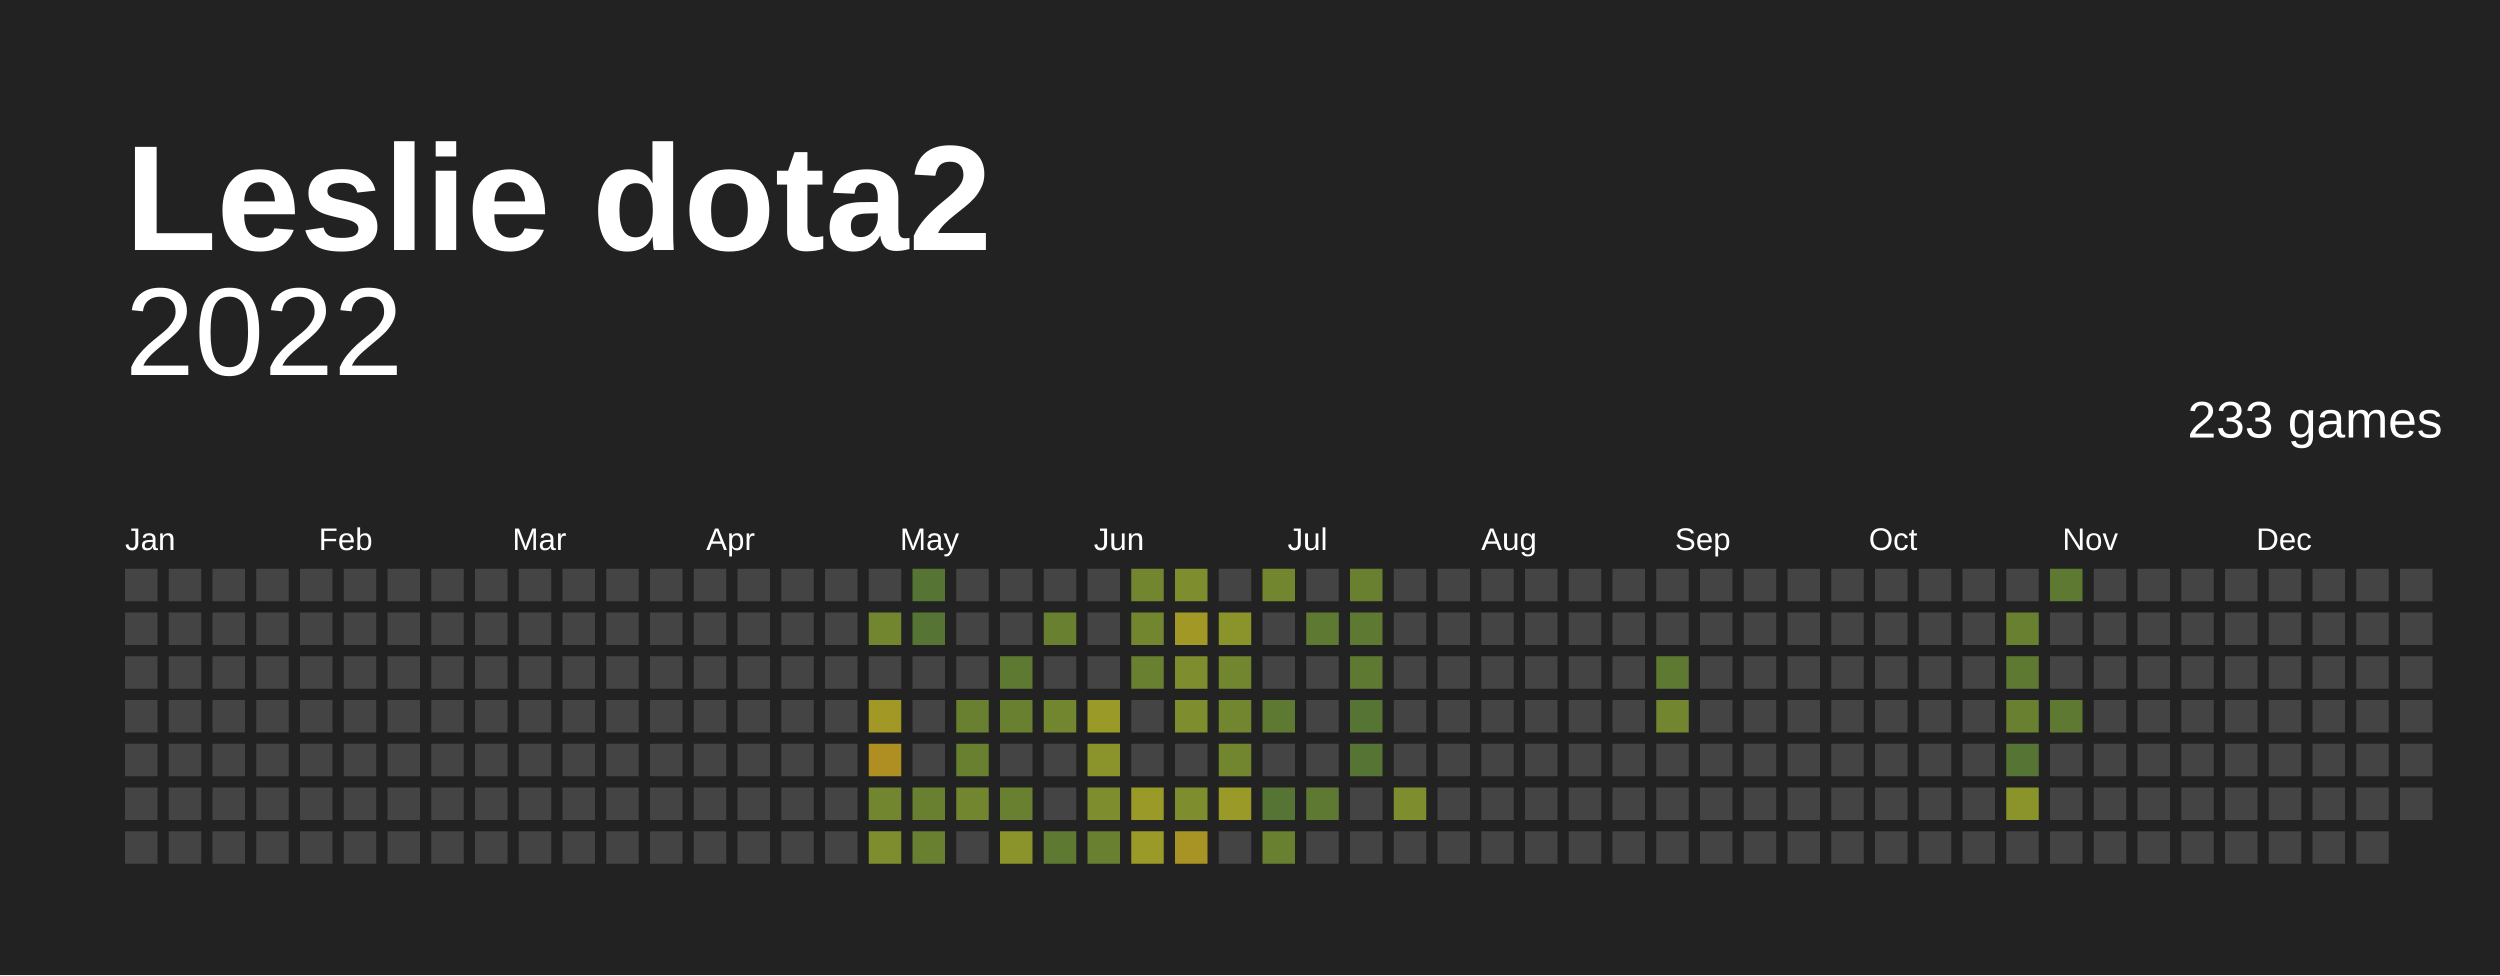
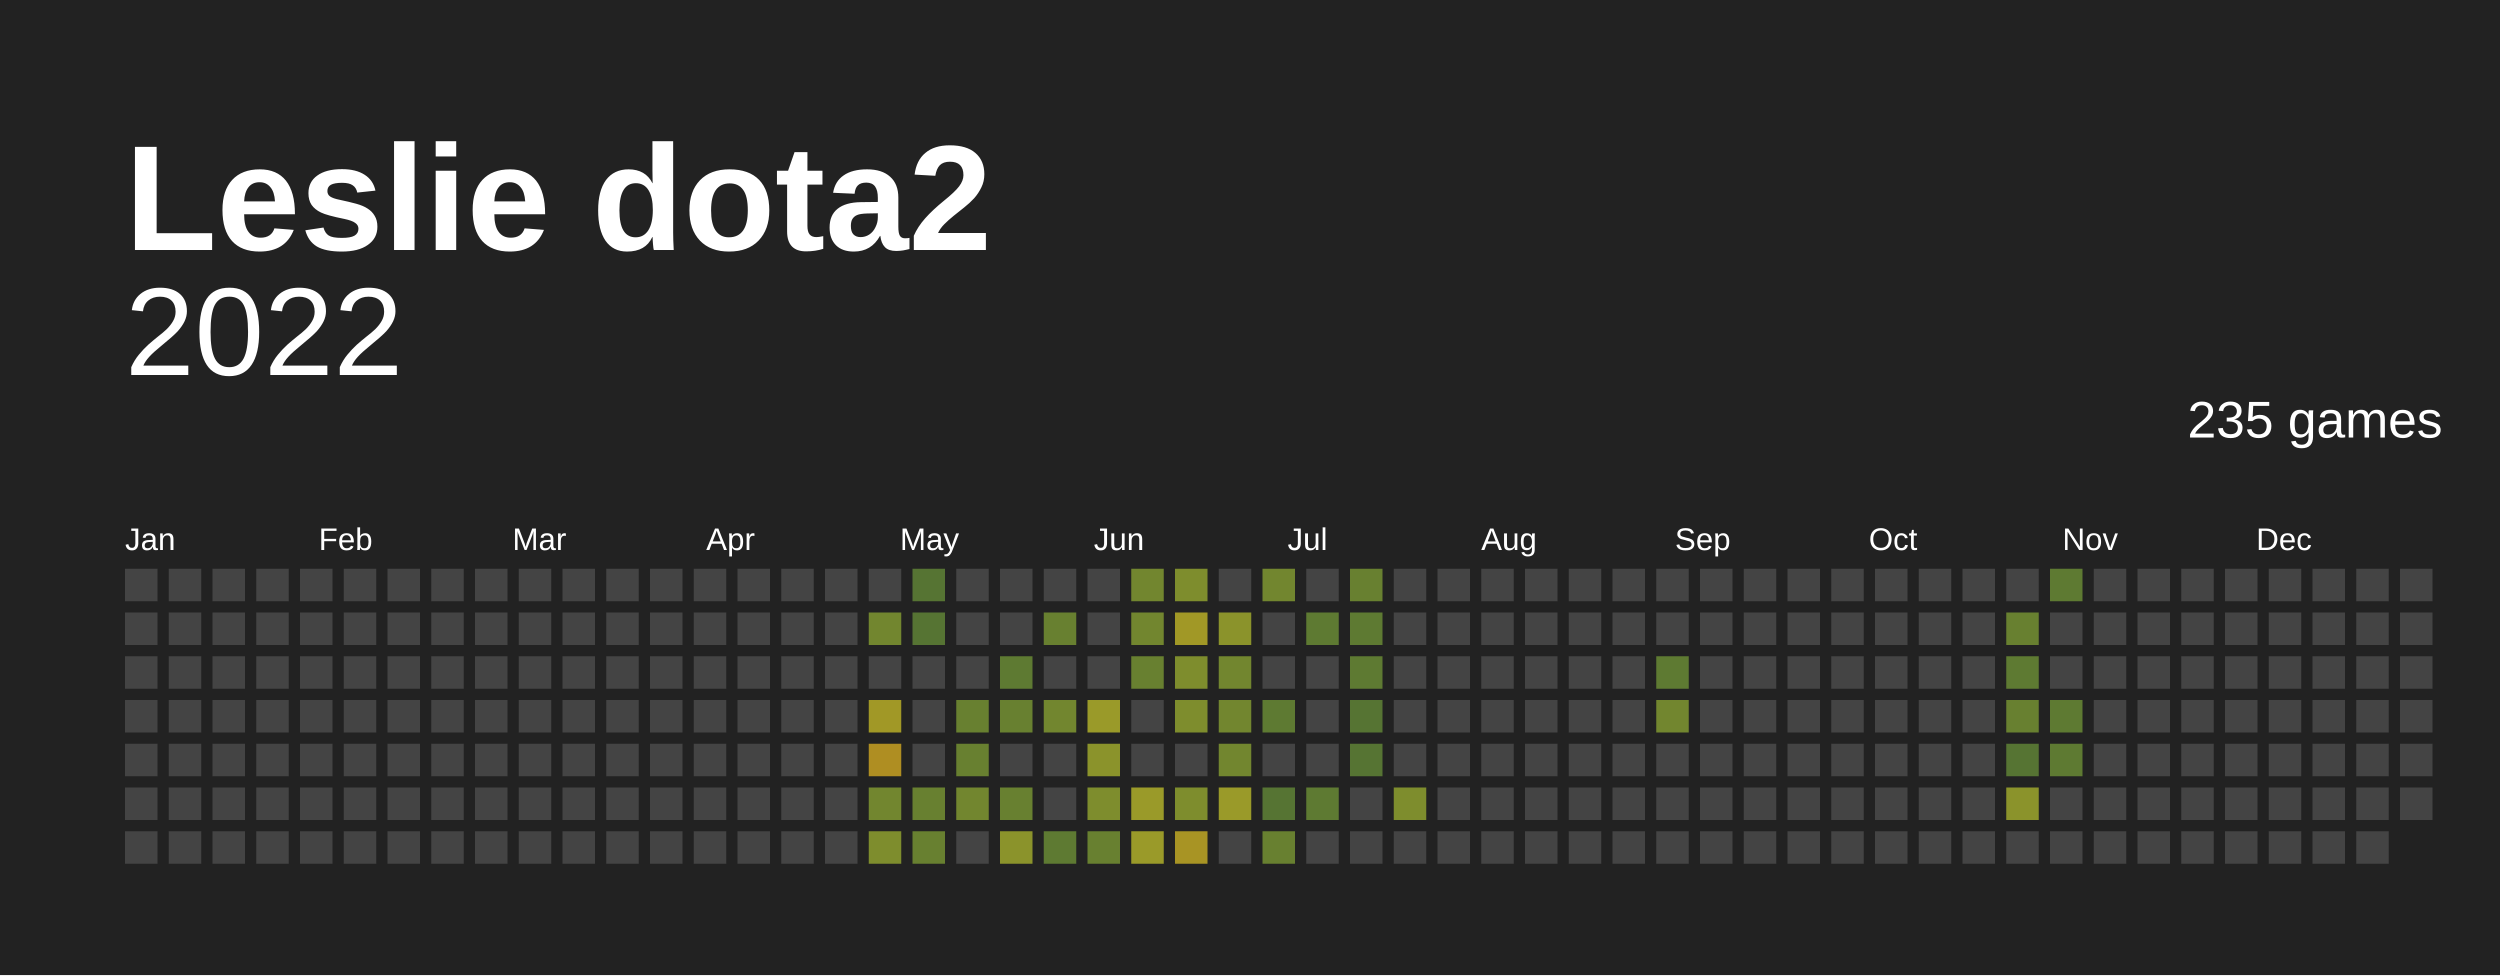
<svg xmlns="http://www.w3.org/2000/svg" baseProfile="full" height="78mm" version="1.1" viewBox="0,0,200,78" width="200mm">
  <defs />
  <rect fill="#222222" height="78" width="200" x="0" y="0" />
  <text fill="#FFFFFF" style="font-size:12px; font-family:Arial; font-weight:bold;" x="10" y="20">Leslie dota2</text>
  <text alignment-baseline="hanging" fill="#FFFFFF" style="font-size:10.0px; font-family:Arial;" x="10" y="30">2022</text>
-   <text alignment-baseline="hanging" fill="#FFFFFF" style="font-size:4.125px; font-family:Arial;" x="175" y="35">233 games</text>
+   <text alignment-baseline="hanging" fill="#FFFFFF" style="font-size:4.125px; font-family:Arial;" x="175" y="35">235 games</text>
  <text fill="#FFFFFF" style="font-size:2.5px; font-family:Arial" x="10.0" y="44">Jan</text>
  <text fill="#FFFFFF" style="font-size:2.5px; font-family:Arial" x="25.5" y="44">Feb</text>
  <text fill="#FFFFFF" style="font-size:2.5px; font-family:Arial" x="41.0" y="44">Mar</text>
  <text fill="#FFFFFF" style="font-size:2.5px; font-family:Arial" x="56.5" y="44">Apr</text>
  <text fill="#FFFFFF" style="font-size:2.5px; font-family:Arial" x="72.0" y="44">May</text>
  <text fill="#FFFFFF" style="font-size:2.5px; font-family:Arial" x="87.5" y="44">Jun</text>
  <text fill="#FFFFFF" style="font-size:2.5px; font-family:Arial" x="103.0" y="44">Jul</text>
  <text fill="#FFFFFF" style="font-size:2.5px; font-family:Arial" x="118.5" y="44">Aug</text>
  <text fill="#FFFFFF" style="font-size:2.5px; font-family:Arial" x="134.0" y="44">Sep</text>
  <text fill="#FFFFFF" style="font-size:2.5px; font-family:Arial" x="149.5" y="44">Oct</text>
  <text fill="#FFFFFF" style="font-size:2.5px; font-family:Arial" x="165.0" y="44">Nov</text>
  <text fill="#FFFFFF" style="font-size:2.5px; font-family:Arial" x="180.5" y="44">Dec</text>
  <rect fill="#444444" height="2.6" width="2.6" x="10.0" y="45.5" />
  <rect fill="#444444" height="2.6" width="2.6" x="10.0" y="49.0" />
  <rect fill="#444444" height="2.6" width="2.6" x="10.0" y="52.5" />
  <rect fill="#444444" height="2.6" width="2.6" x="10.0" y="56.0" />
  <rect fill="#444444" height="2.6" width="2.6" x="10.0" y="59.5" />
  <rect fill="#444444" height="2.6" width="2.6" x="10.0" y="63.0" />
  <rect fill="#444444" height="2.6" width="2.6" x="10.0" y="66.5" />
  <rect fill="#444444" height="2.6" width="2.6" x="13.5" y="45.5" />
  <rect fill="#444444" height="2.6" width="2.6" x="13.5" y="49.0" />
  <rect fill="#444444" height="2.6" width="2.6" x="13.5" y="52.5" />
  <rect fill="#444444" height="2.6" width="2.6" x="13.5" y="56.0" />
  <rect fill="#444444" height="2.6" width="2.6" x="13.5" y="59.5" />
  <rect fill="#444444" height="2.6" width="2.6" x="13.5" y="63.0" />
  <rect fill="#444444" height="2.6" width="2.6" x="13.5" y="66.5" />
  <rect fill="#444444" height="2.6" width="2.6" x="17.0" y="45.5" />
  <rect fill="#444444" height="2.6" width="2.6" x="17.0" y="49.0" />
  <rect fill="#444444" height="2.6" width="2.6" x="17.0" y="52.5" />
  <rect fill="#444444" height="2.6" width="2.6" x="17.0" y="56.0" />
  <rect fill="#444444" height="2.6" width="2.6" x="17.0" y="59.5" />
  <rect fill="#444444" height="2.6" width="2.6" x="17.0" y="63.0" />
  <rect fill="#444444" height="2.6" width="2.6" x="17.0" y="66.5" />
  <rect fill="#444444" height="2.6" width="2.6" x="20.5" y="45.5" />
  <rect fill="#444444" height="2.6" width="2.6" x="20.5" y="49.0" />
  <rect fill="#444444" height="2.6" width="2.6" x="20.5" y="52.5" />
  <rect fill="#444444" height="2.6" width="2.6" x="20.5" y="56.0" />
  <rect fill="#444444" height="2.6" width="2.6" x="20.5" y="59.5" />
  <rect fill="#444444" height="2.6" width="2.6" x="20.5" y="63.0" />
  <rect fill="#444444" height="2.6" width="2.6" x="20.5" y="66.5" />
  <rect fill="#444444" height="2.6" width="2.6" x="24.0" y="45.5" />
  <rect fill="#444444" height="2.6" width="2.6" x="24.0" y="49.0" />
  <rect fill="#444444" height="2.6" width="2.6" x="24.0" y="52.5" />
  <rect fill="#444444" height="2.6" width="2.6" x="24.0" y="56.0" />
  <rect fill="#444444" height="2.6" width="2.6" x="24.0" y="59.5" />
  <rect fill="#444444" height="2.6" width="2.6" x="24.0" y="63.0" />
  <rect fill="#444444" height="2.6" width="2.6" x="24.0" y="66.5" />
  <rect fill="#444444" height="2.6" width="2.6" x="27.5" y="45.5" />
  <rect fill="#444444" height="2.6" width="2.6" x="27.5" y="49.0" />
  <rect fill="#444444" height="2.6" width="2.6" x="27.5" y="52.5" />
  <rect fill="#444444" height="2.6" width="2.6" x="27.5" y="56.0" />
  <rect fill="#444444" height="2.6" width="2.6" x="27.5" y="59.5" />
  <rect fill="#444444" height="2.6" width="2.6" x="27.5" y="63.0" />
  <rect fill="#444444" height="2.6" width="2.6" x="27.5" y="66.5" />
  <rect fill="#444444" height="2.6" width="2.6" x="31.0" y="45.5" />
  <rect fill="#444444" height="2.6" width="2.6" x="31.0" y="49.0" />
  <rect fill="#444444" height="2.6" width="2.6" x="31.0" y="52.5" />
  <rect fill="#444444" height="2.6" width="2.6" x="31.0" y="56.0" />
  <rect fill="#444444" height="2.6" width="2.6" x="31.0" y="59.5" />
  <rect fill="#444444" height="2.6" width="2.6" x="31.0" y="63.0" />
  <rect fill="#444444" height="2.6" width="2.6" x="31.0" y="66.5" />
  <rect fill="#444444" height="2.6" width="2.6" x="34.5" y="45.5" />
  <rect fill="#444444" height="2.6" width="2.6" x="34.5" y="49.0" />
  <rect fill="#444444" height="2.6" width="2.6" x="34.5" y="52.5" />
  <rect fill="#444444" height="2.6" width="2.6" x="34.5" y="56.0" />
  <rect fill="#444444" height="2.6" width="2.6" x="34.5" y="59.5" />
  <rect fill="#444444" height="2.6" width="2.6" x="34.5" y="63.0" />
  <rect fill="#444444" height="2.6" width="2.6" x="34.5" y="66.5" />
  <rect fill="#444444" height="2.6" width="2.6" x="38.0" y="45.5" />
  <rect fill="#444444" height="2.6" width="2.6" x="38.0" y="49.0" />
  <rect fill="#444444" height="2.6" width="2.6" x="38.0" y="52.5" />
  <rect fill="#444444" height="2.6" width="2.6" x="38.0" y="56.0" />
  <rect fill="#444444" height="2.6" width="2.6" x="38.0" y="59.5" />
  <rect fill="#444444" height="2.6" width="2.6" x="38.0" y="63.0" />
  <rect fill="#444444" height="2.6" width="2.6" x="38.0" y="66.5" />
  <rect fill="#444444" height="2.6" width="2.6" x="41.5" y="45.5" />
  <rect fill="#444444" height="2.6" width="2.6" x="41.5" y="49.0" />
  <rect fill="#444444" height="2.6" width="2.6" x="41.5" y="52.5" />
  <rect fill="#444444" height="2.6" width="2.6" x="41.5" y="56.0" />
  <rect fill="#444444" height="2.6" width="2.6" x="41.5" y="59.5" />
  <rect fill="#444444" height="2.6" width="2.6" x="41.5" y="63.0" />
  <rect fill="#444444" height="2.6" width="2.6" x="41.5" y="66.5" />
  <rect fill="#444444" height="2.6" width="2.6" x="45.0" y="45.5" />
  <rect fill="#444444" height="2.6" width="2.6" x="45.0" y="49.0" />
  <rect fill="#444444" height="2.6" width="2.6" x="45.0" y="52.5" />
  <rect fill="#444444" height="2.6" width="2.6" x="45.0" y="56.0" />
  <rect fill="#444444" height="2.6" width="2.6" x="45.0" y="59.5" />
  <rect fill="#444444" height="2.6" width="2.6" x="45.0" y="63.0" />
  <rect fill="#444444" height="2.6" width="2.6" x="45.0" y="66.5" />
  <rect fill="#444444" height="2.6" width="2.6" x="48.5" y="45.5" />
  <rect fill="#444444" height="2.6" width="2.6" x="48.5" y="49.0" />
  <rect fill="#444444" height="2.6" width="2.6" x="48.5" y="52.5" />
  <rect fill="#444444" height="2.6" width="2.6" x="48.5" y="56.0" />
  <rect fill="#444444" height="2.6" width="2.6" x="48.5" y="59.5" />
  <rect fill="#444444" height="2.6" width="2.6" x="48.5" y="63.0" />
  <rect fill="#444444" height="2.6" width="2.6" x="48.5" y="66.5" />
  <rect fill="#444444" height="2.6" width="2.6" x="52.0" y="45.5" />
  <rect fill="#444444" height="2.6" width="2.6" x="52.0" y="49.0" />
  <rect fill="#444444" height="2.6" width="2.6" x="52.0" y="52.5" />
  <rect fill="#444444" height="2.6" width="2.6" x="52.0" y="56.0" />
  <rect fill="#444444" height="2.6" width="2.6" x="52.0" y="59.5" />
  <rect fill="#444444" height="2.6" width="2.6" x="52.0" y="63.0" />
  <rect fill="#444444" height="2.6" width="2.6" x="52.0" y="66.5" />
  <rect fill="#444444" height="2.6" width="2.6" x="55.5" y="45.5" />
  <rect fill="#444444" height="2.6" width="2.6" x="55.5" y="49.0" />
  <rect fill="#444444" height="2.6" width="2.6" x="55.5" y="52.5" />
  <rect fill="#444444" height="2.6" width="2.6" x="55.5" y="56.0" />
  <rect fill="#444444" height="2.6" width="2.6" x="55.5" y="59.5" />
  <rect fill="#444444" height="2.6" width="2.6" x="55.5" y="63.0" />
  <rect fill="#444444" height="2.6" width="2.6" x="55.5" y="66.5" />
  <rect fill="#444444" height="2.6" width="2.6" x="59.0" y="45.5" />
  <rect fill="#444444" height="2.6" width="2.6" x="59.0" y="49.0" />
  <rect fill="#444444" height="2.6" width="2.6" x="59.0" y="52.5" />
  <rect fill="#444444" height="2.6" width="2.6" x="59.0" y="56.0" />
  <rect fill="#444444" height="2.6" width="2.6" x="59.0" y="59.5" />
  <rect fill="#444444" height="2.6" width="2.6" x="59.0" y="63.0" />
  <rect fill="#444444" height="2.6" width="2.6" x="59.0" y="66.5" />
  <rect fill="#444444" height="2.6" width="2.6" x="62.5" y="45.5" />
  <rect fill="#444444" height="2.6" width="2.6" x="62.5" y="49.0" />
  <rect fill="#444444" height="2.6" width="2.6" x="62.5" y="52.5" />
  <rect fill="#444444" height="2.6" width="2.6" x="62.5" y="56.0" />
  <rect fill="#444444" height="2.6" width="2.6" x="62.5" y="59.5" />
  <rect fill="#444444" height="2.6" width="2.6" x="62.5" y="63.0" />
  <rect fill="#444444" height="2.6" width="2.6" x="62.5" y="66.5" />
  <rect fill="#444444" height="2.6" width="2.6" x="66.0" y="45.5" />
  <rect fill="#444444" height="2.6" width="2.6" x="66.0" y="49.0" />
  <rect fill="#444444" height="2.6" width="2.6" x="66.0" y="52.5" />
  <rect fill="#444444" height="2.6" width="2.6" x="66.0" y="56.0" />
  <rect fill="#444444" height="2.6" width="2.6" x="66.0" y="59.5" />
  <rect fill="#444444" height="2.6" width="2.6" x="66.0" y="63.0" />
  <rect fill="#444444" height="2.6" width="2.6" x="66.0" y="66.5" />
  <rect fill="#444444" height="2.6" width="2.6" x="69.5" y="45.5" />
  <rect fill="#72862f" height="2.6" width="2.6" x="69.5" y="49.0" />
  <rect fill="#444444" height="2.6" width="2.6" x="69.5" y="52.5" />
  <rect fill="#a19826" height="2.6" width="2.6" x="69.5" y="56.0" />
  <rect fill="#af8e22" height="2.6" width="2.6" x="69.5" y="59.5" />
  <rect fill="#72862f" height="2.6" width="2.6" x="69.5" y="63.0" />
  <rect fill="#7e8d2d" height="2.6" width="2.6" x="69.5" y="66.5" />
  <rect fill="#567433" height="2.6" width="2.6" x="73.0" y="45.5" />
  <rect fill="#567433" height="2.6" width="2.6" x="73.0" y="49.0" />
  <rect fill="#444444" height="2.6" width="2.6" x="73.0" y="52.5" />
  <rect fill="#444444" height="2.6" width="2.6" x="73.0" y="56.0" />
  <rect fill="#444444" height="2.6" width="2.6" x="73.0" y="59.5" />
  <rect fill="#688030" height="2.6" width="2.6" x="73.0" y="63.0" />
  <rect fill="#688030" height="2.6" width="2.6" x="73.0" y="66.5" />
  <rect fill="#444444" height="2.6" width="2.6" x="76.5" y="45.5" />
  <rect fill="#444444" height="2.6" width="2.6" x="76.5" y="49.0" />
  <rect fill="#444444" height="2.6" width="2.6" x="76.5" y="52.5" />
  <rect fill="#688030" height="2.6" width="2.6" x="76.5" y="56.0" />
  <rect fill="#688030" height="2.6" width="2.6" x="76.5" y="59.5" />
  <rect fill="#72862f" height="2.6" width="2.6" x="76.5" y="63.0" />
  <rect fill="#444444" height="2.6" width="2.6" x="76.5" y="66.5" />
  <rect fill="#444444" height="2.6" width="2.6" x="80.0" y="45.5" />
  <rect fill="#444444" height="2.6" width="2.6" x="80.0" y="49.0" />
  <rect fill="#5e7a32" height="2.6" width="2.6" x="80.0" y="52.5" />
  <rect fill="#688030" height="2.6" width="2.6" x="80.0" y="56.0" />
  <rect fill="#444444" height="2.6" width="2.6" x="80.0" y="59.5" />
  <rect fill="#688030" height="2.6" width="2.6" x="80.0" y="63.0" />
  <rect fill="#8b932b" height="2.6" width="2.6" x="80.0" y="66.5" />
  <rect fill="#444444" height="2.6" width="2.6" x="83.5" y="45.5" />
  <rect fill="#688030" height="2.6" width="2.6" x="83.5" y="49.0" />
  <rect fill="#444444" height="2.6" width="2.6" x="83.5" y="52.5" />
  <rect fill="#72862f" height="2.6" width="2.6" x="83.5" y="56.0" />
  <rect fill="#444444" height="2.6" width="2.6" x="83.5" y="59.5" />
  <rect fill="#444444" height="2.6" width="2.6" x="83.5" y="63.0" />
  <rect fill="#5e7a32" height="2.6" width="2.6" x="83.5" y="66.5" />
  <rect fill="#444444" height="2.6" width="2.6" x="87.0" y="45.5" />
  <rect fill="#444444" height="2.6" width="2.6" x="87.0" y="49.0" />
  <rect fill="#444444" height="2.6" width="2.6" x="87.0" y="52.5" />
  <rect fill="#9a9a29" height="2.6" width="2.6" x="87.0" y="56.0" />
  <rect fill="#8b932b" height="2.6" width="2.6" x="87.0" y="59.5" />
  <rect fill="#7e8d2d" height="2.6" width="2.6" x="87.0" y="63.0" />
  <rect fill="#688030" height="2.6" width="2.6" x="87.0" y="66.5" />
  <rect fill="#72862f" height="2.6" width="2.6" x="90.5" y="45.5" />
  <rect fill="#72862f" height="2.6" width="2.6" x="90.5" y="49.0" />
  <rect fill="#688030" height="2.6" width="2.6" x="90.5" y="52.5" />
  <rect fill="#444444" height="2.6" width="2.6" x="90.5" y="56.0" />
  <rect fill="#444444" height="2.6" width="2.6" x="90.5" y="59.5" />
  <rect fill="#9a9a29" height="2.6" width="2.6" x="90.5" y="63.0" />
  <rect fill="#9a9a29" height="2.6" width="2.6" x="90.5" y="66.5" />
  <rect fill="#7e8d2d" height="2.6" width="2.6" x="94.0" y="45.5" />
  <rect fill="#a19826" height="2.6" width="2.6" x="94.0" y="49.0" />
  <rect fill="#7e8d2d" height="2.6" width="2.6" x="94.0" y="52.5" />
  <rect fill="#7e8d2d" height="2.6" width="2.6" x="94.0" y="56.0" />
  <rect fill="#444444" height="2.6" width="2.6" x="94.0" y="59.5" />
  <rect fill="#7e8d2d" height="2.6" width="2.6" x="94.0" y="63.0" />
  <rect fill="#a89424" height="2.6" width="2.6" x="94.0" y="66.5" />
  <rect fill="#444444" height="2.6" width="2.6" x="97.5" y="45.5" />
  <rect fill="#8b932b" height="2.6" width="2.6" x="97.5" y="49.0" />
  <rect fill="#72862f" height="2.6" width="2.6" x="97.5" y="52.5" />
  <rect fill="#72862f" height="2.6" width="2.6" x="97.5" y="56.0" />
  <rect fill="#72862f" height="2.6" width="2.6" x="97.5" y="59.5" />
  <rect fill="#9a9a29" height="2.6" width="2.6" x="97.5" y="63.0" />
  <rect fill="#444444" height="2.6" width="2.6" x="97.5" y="66.5" />
  <rect fill="#72862f" height="2.6" width="2.6" x="101.0" y="45.5" />
  <rect fill="#444444" height="2.6" width="2.6" x="101.0" y="49.0" />
  <rect fill="#444444" height="2.6" width="2.6" x="101.0" y="52.5" />
  <rect fill="#5e7a32" height="2.6" width="2.6" x="101.0" y="56.0" />
  <rect fill="#444444" height="2.6" width="2.6" x="101.0" y="59.5" />
  <rect fill="#567433" height="2.6" width="2.6" x="101.0" y="63.0" />
  <rect fill="#688030" height="2.6" width="2.6" x="101.0" y="66.5" />
  <rect fill="#444444" height="2.6" width="2.6" x="104.5" y="45.5" />
  <rect fill="#5e7a32" height="2.6" width="2.6" x="104.5" y="49.0" />
  <rect fill="#444444" height="2.6" width="2.6" x="104.5" y="52.5" />
  <rect fill="#444444" height="2.6" width="2.6" x="104.5" y="56.0" />
  <rect fill="#444444" height="2.6" width="2.6" x="104.5" y="59.5" />
  <rect fill="#5e7a32" height="2.6" width="2.6" x="104.5" y="63.0" />
  <rect fill="#444444" height="2.6" width="2.6" x="104.5" y="66.5" />
  <rect fill="#688030" height="2.6" width="2.6" x="108.0" y="45.5" />
  <rect fill="#5e7a32" height="2.6" width="2.6" x="108.0" y="49.0" />
  <rect fill="#5e7a32" height="2.6" width="2.6" x="108.0" y="52.5" />
  <rect fill="#567433" height="2.6" width="2.6" x="108.0" y="56.0" />
  <rect fill="#567433" height="2.6" width="2.6" x="108.0" y="59.5" />
  <rect fill="#444444" height="2.6" width="2.6" x="108.0" y="63.0" />
  <rect fill="#444444" height="2.6" width="2.6" x="108.0" y="66.5" />
  <rect fill="#444444" height="2.6" width="2.6" x="111.5" y="45.5" />
  <rect fill="#444444" height="2.6" width="2.6" x="111.5" y="49.0" />
  <rect fill="#444444" height="2.6" width="2.6" x="111.5" y="52.5" />
  <rect fill="#444444" height="2.6" width="2.6" x="111.5" y="56.0" />
  <rect fill="#444444" height="2.6" width="2.6" x="111.5" y="59.5" />
  <rect fill="#7e8d2d" height="2.6" width="2.6" x="111.5" y="63.0" />
  <rect fill="#444444" height="2.6" width="2.6" x="111.5" y="66.5" />
  <rect fill="#444444" height="2.6" width="2.6" x="115.0" y="45.5" />
  <rect fill="#444444" height="2.6" width="2.6" x="115.0" y="49.0" />
  <rect fill="#444444" height="2.6" width="2.6" x="115.0" y="52.5" />
  <rect fill="#444444" height="2.6" width="2.6" x="115.0" y="56.0" />
  <rect fill="#444444" height="2.6" width="2.6" x="115.0" y="59.5" />
  <rect fill="#444444" height="2.6" width="2.6" x="115.0" y="63.0" />
  <rect fill="#444444" height="2.6" width="2.6" x="115.0" y="66.5" />
  <rect fill="#444444" height="2.6" width="2.6" x="118.5" y="45.5" />
  <rect fill="#444444" height="2.6" width="2.6" x="118.5" y="49.0" />
  <rect fill="#444444" height="2.6" width="2.6" x="118.5" y="52.5" />
  <rect fill="#444444" height="2.6" width="2.6" x="118.5" y="56.0" />
  <rect fill="#444444" height="2.6" width="2.6" x="118.5" y="59.5" />
  <rect fill="#444444" height="2.6" width="2.6" x="118.5" y="63.0" />
  <rect fill="#444444" height="2.6" width="2.6" x="118.5" y="66.5" />
  <rect fill="#444444" height="2.6" width="2.6" x="122.0" y="45.5" />
  <rect fill="#444444" height="2.6" width="2.6" x="122.0" y="49.0" />
  <rect fill="#444444" height="2.6" width="2.6" x="122.0" y="52.5" />
  <rect fill="#444444" height="2.6" width="2.6" x="122.0" y="56.0" />
  <rect fill="#444444" height="2.6" width="2.6" x="122.0" y="59.5" />
  <rect fill="#444444" height="2.6" width="2.6" x="122.0" y="63.0" />
  <rect fill="#444444" height="2.6" width="2.6" x="122.0" y="66.5" />
  <rect fill="#444444" height="2.6" width="2.6" x="125.5" y="45.5" />
  <rect fill="#444444" height="2.6" width="2.6" x="125.5" y="49.0" />
  <rect fill="#444444" height="2.6" width="2.6" x="125.5" y="52.5" />
  <rect fill="#444444" height="2.6" width="2.6" x="125.5" y="56.0" />
  <rect fill="#444444" height="2.6" width="2.6" x="125.5" y="59.5" />
  <rect fill="#444444" height="2.6" width="2.6" x="125.5" y="63.0" />
  <rect fill="#444444" height="2.6" width="2.6" x="125.5" y="66.5" />
  <rect fill="#444444" height="2.6" width="2.6" x="129.0" y="45.5" />
  <rect fill="#444444" height="2.6" width="2.6" x="129.0" y="49.0" />
  <rect fill="#444444" height="2.6" width="2.6" x="129.0" y="52.5" />
  <rect fill="#444444" height="2.6" width="2.6" x="129.0" y="56.0" />
  <rect fill="#444444" height="2.6" width="2.6" x="129.0" y="59.5" />
  <rect fill="#444444" height="2.6" width="2.6" x="129.0" y="63.0" />
  <rect fill="#444444" height="2.6" width="2.6" x="129.0" y="66.5" />
  <rect fill="#444444" height="2.6" width="2.6" x="132.5" y="45.5" />
  <rect fill="#444444" height="2.6" width="2.6" x="132.5" y="49.0" />
  <rect fill="#5e7a32" height="2.6" width="2.6" x="132.5" y="52.5" />
  <rect fill="#72862f" height="2.6" width="2.6" x="132.5" y="56.0" />
  <rect fill="#444444" height="2.6" width="2.6" x="132.5" y="59.5" />
  <rect fill="#444444" height="2.6" width="2.6" x="132.5" y="63.0" />
  <rect fill="#444444" height="2.6" width="2.6" x="132.5" y="66.5" />
  <rect fill="#444444" height="2.6" width="2.6" x="136.0" y="45.5" />
  <rect fill="#444444" height="2.6" width="2.6" x="136.0" y="49.0" />
  <rect fill="#444444" height="2.6" width="2.6" x="136.0" y="52.5" />
  <rect fill="#444444" height="2.6" width="2.6" x="136.0" y="56.0" />
  <rect fill="#444444" height="2.6" width="2.6" x="136.0" y="59.5" />
  <rect fill="#444444" height="2.6" width="2.6" x="136.0" y="63.0" />
  <rect fill="#444444" height="2.6" width="2.6" x="136.0" y="66.5" />
  <rect fill="#444444" height="2.6" width="2.6" x="139.5" y="45.5" />
  <rect fill="#444444" height="2.6" width="2.6" x="139.5" y="49.0" />
  <rect fill="#444444" height="2.6" width="2.6" x="139.5" y="52.5" />
  <rect fill="#444444" height="2.6" width="2.6" x="139.5" y="56.0" />
  <rect fill="#444444" height="2.6" width="2.6" x="139.5" y="59.5" />
  <rect fill="#444444" height="2.6" width="2.6" x="139.5" y="63.0" />
  <rect fill="#444444" height="2.6" width="2.6" x="139.5" y="66.5" />
  <rect fill="#444444" height="2.6" width="2.6" x="143.0" y="45.5" />
  <rect fill="#444444" height="2.6" width="2.6" x="143.0" y="49.0" />
  <rect fill="#444444" height="2.6" width="2.6" x="143.0" y="52.5" />
  <rect fill="#444444" height="2.6" width="2.6" x="143.0" y="56.0" />
  <rect fill="#444444" height="2.6" width="2.6" x="143.0" y="59.5" />
  <rect fill="#444444" height="2.6" width="2.6" x="143.0" y="63.0" />
  <rect fill="#444444" height="2.6" width="2.6" x="143.0" y="66.5" />
  <rect fill="#444444" height="2.6" width="2.6" x="146.5" y="45.5" />
  <rect fill="#444444" height="2.6" width="2.6" x="146.5" y="49.0" />
  <rect fill="#444444" height="2.6" width="2.6" x="146.5" y="52.5" />
  <rect fill="#444444" height="2.6" width="2.6" x="146.5" y="56.0" />
  <rect fill="#444444" height="2.6" width="2.6" x="146.5" y="59.5" />
  <rect fill="#444444" height="2.6" width="2.6" x="146.5" y="63.0" />
  <rect fill="#444444" height="2.6" width="2.6" x="146.5" y="66.5" />
  <rect fill="#444444" height="2.6" width="2.6" x="150.0" y="45.5" />
  <rect fill="#444444" height="2.6" width="2.6" x="150.0" y="49.0" />
  <rect fill="#444444" height="2.6" width="2.6" x="150.0" y="52.5" />
  <rect fill="#444444" height="2.6" width="2.6" x="150.0" y="56.0" />
  <rect fill="#444444" height="2.6" width="2.6" x="150.0" y="59.5" />
  <rect fill="#444444" height="2.6" width="2.6" x="150.0" y="63.0" />
  <rect fill="#444444" height="2.6" width="2.6" x="150.0" y="66.5" />
  <rect fill="#444444" height="2.6" width="2.6" x="153.5" y="45.5" />
  <rect fill="#444444" height="2.6" width="2.6" x="153.5" y="49.0" />
  <rect fill="#444444" height="2.6" width="2.6" x="153.5" y="52.5" />
  <rect fill="#444444" height="2.6" width="2.6" x="153.5" y="56.0" />
  <rect fill="#444444" height="2.6" width="2.6" x="153.5" y="59.5" />
  <rect fill="#444444" height="2.6" width="2.6" x="153.5" y="63.0" />
  <rect fill="#444444" height="2.6" width="2.6" x="153.5" y="66.5" />
  <rect fill="#444444" height="2.6" width="2.6" x="157.0" y="45.5" />
  <rect fill="#444444" height="2.6" width="2.6" x="157.0" y="49.0" />
  <rect fill="#444444" height="2.6" width="2.6" x="157.0" y="52.5" />
  <rect fill="#444444" height="2.6" width="2.6" x="157.0" y="56.0" />
  <rect fill="#444444" height="2.6" width="2.6" x="157.0" y="59.5" />
  <rect fill="#444444" height="2.6" width="2.6" x="157.0" y="63.0" />
  <rect fill="#444444" height="2.6" width="2.6" x="157.0" y="66.5" />
  <rect fill="#444444" height="2.6" width="2.6" x="160.5" y="45.5" />
  <rect fill="#688030" height="2.6" width="2.6" x="160.5" y="49.0" />
  <rect fill="#5e7a32" height="2.6" width="2.6" x="160.5" y="52.5" />
  <rect fill="#688030" height="2.6" width="2.6" x="160.5" y="56.0" />
  <rect fill="#567433" height="2.6" width="2.6" x="160.5" y="59.5" />
  <rect fill="#8b932b" height="2.6" width="2.6" x="160.5" y="63.0" />
  <rect fill="#444444" height="2.6" width="2.6" x="160.5" y="66.5" />
  <rect fill="#5e7a32" height="2.6" width="2.6" x="164.0" y="45.5" />
  <rect fill="#444444" height="2.6" width="2.6" x="164.0" y="49.0" />
  <rect fill="#444444" height="2.6" width="2.6" x="164.0" y="52.5" />
  <rect fill="#5e7a32" height="2.6" width="2.6" x="164.0" y="56.0" />
-   <rect fill="#444444" height="2.6" width="2.6" x="164.0" y="59.5" />
+   <rect fill="#5e7a32" height="2.6" width="2.6" x="164.0" y="59.5" />
  <rect fill="#444444" height="2.6" width="2.6" x="164.0" y="63.0" />
  <rect fill="#444444" height="2.6" width="2.6" x="164.0" y="66.5" />
  <rect fill="#444444" height="2.6" width="2.6" x="167.5" y="45.5" />
  <rect fill="#444444" height="2.6" width="2.6" x="167.5" y="49.0" />
  <rect fill="#444444" height="2.6" width="2.6" x="167.5" y="52.5" />
  <rect fill="#444444" height="2.6" width="2.6" x="167.5" y="56.0" />
  <rect fill="#444444" height="2.6" width="2.6" x="167.5" y="59.5" />
  <rect fill="#444444" height="2.6" width="2.6" x="167.5" y="63.0" />
  <rect fill="#444444" height="2.6" width="2.6" x="167.5" y="66.5" />
  <rect fill="#444444" height="2.6" width="2.6" x="171.0" y="45.5" />
  <rect fill="#444444" height="2.6" width="2.6" x="171.0" y="49.0" />
  <rect fill="#444444" height="2.6" width="2.6" x="171.0" y="52.5" />
  <rect fill="#444444" height="2.6" width="2.6" x="171.0" y="56.0" />
  <rect fill="#444444" height="2.6" width="2.6" x="171.0" y="59.5" />
  <rect fill="#444444" height="2.6" width="2.6" x="171.0" y="63.0" />
  <rect fill="#444444" height="2.6" width="2.6" x="171.0" y="66.5" />
  <rect fill="#444444" height="2.6" width="2.6" x="174.5" y="45.5" />
  <rect fill="#444444" height="2.6" width="2.6" x="174.5" y="49.0" />
  <rect fill="#444444" height="2.6" width="2.6" x="174.5" y="52.5" />
  <rect fill="#444444" height="2.6" width="2.6" x="174.5" y="56.0" />
  <rect fill="#444444" height="2.6" width="2.6" x="174.5" y="59.5" />
  <rect fill="#444444" height="2.6" width="2.6" x="174.5" y="63.0" />
  <rect fill="#444444" height="2.6" width="2.6" x="174.5" y="66.5" />
  <rect fill="#444444" height="2.6" width="2.6" x="178.0" y="45.5" />
  <rect fill="#444444" height="2.6" width="2.6" x="178.0" y="49.0" />
  <rect fill="#444444" height="2.6" width="2.6" x="178.0" y="52.5" />
  <rect fill="#444444" height="2.6" width="2.6" x="178.0" y="56.0" />
  <rect fill="#444444" height="2.6" width="2.6" x="178.0" y="59.5" />
  <rect fill="#444444" height="2.6" width="2.6" x="178.0" y="63.0" />
  <rect fill="#444444" height="2.6" width="2.6" x="178.0" y="66.5" />
  <rect fill="#444444" height="2.6" width="2.6" x="181.5" y="45.5" />
  <rect fill="#444444" height="2.6" width="2.6" x="181.5" y="49.0" />
  <rect fill="#444444" height="2.6" width="2.6" x="181.5" y="52.5" />
  <rect fill="#444444" height="2.6" width="2.6" x="181.5" y="56.0" />
  <rect fill="#444444" height="2.6" width="2.6" x="181.5" y="59.5" />
  <rect fill="#444444" height="2.6" width="2.6" x="181.5" y="63.0" />
  <rect fill="#444444" height="2.6" width="2.6" x="181.5" y="66.5" />
  <rect fill="#444444" height="2.6" width="2.6" x="185.0" y="45.5" />
  <rect fill="#444444" height="2.6" width="2.6" x="185.0" y="49.0" />
  <rect fill="#444444" height="2.6" width="2.6" x="185.0" y="52.5" />
  <rect fill="#444444" height="2.6" width="2.6" x="185.0" y="56.0" />
  <rect fill="#444444" height="2.6" width="2.6" x="185.0" y="59.5" />
  <rect fill="#444444" height="2.6" width="2.6" x="185.0" y="63.0" />
  <rect fill="#444444" height="2.6" width="2.6" x="185.0" y="66.5" />
  <rect fill="#444444" height="2.6" width="2.6" x="188.5" y="45.5" />
  <rect fill="#444444" height="2.6" width="2.6" x="188.5" y="49.0" />
  <rect fill="#444444" height="2.6" width="2.6" x="188.5" y="52.5" />
  <rect fill="#444444" height="2.6" width="2.6" x="188.5" y="56.0" />
  <rect fill="#444444" height="2.6" width="2.6" x="188.5" y="59.5" />
  <rect fill="#444444" height="2.6" width="2.6" x="188.5" y="63.0" />
  <rect fill="#444444" height="2.6" width="2.6" x="188.5" y="66.5" />
  <rect fill="#444444" height="2.6" width="2.6" x="192.0" y="45.5" />
  <rect fill="#444444" height="2.6" width="2.6" x="192.0" y="49.0" />
  <rect fill="#444444" height="2.6" width="2.6" x="192.0" y="52.5" />
  <rect fill="#444444" height="2.6" width="2.6" x="192.0" y="56.0" />
  <rect fill="#444444" height="2.6" width="2.6" x="192.0" y="59.5" />
  <rect fill="#444444" height="2.6" width="2.6" x="192.0" y="63.0" />
</svg>
